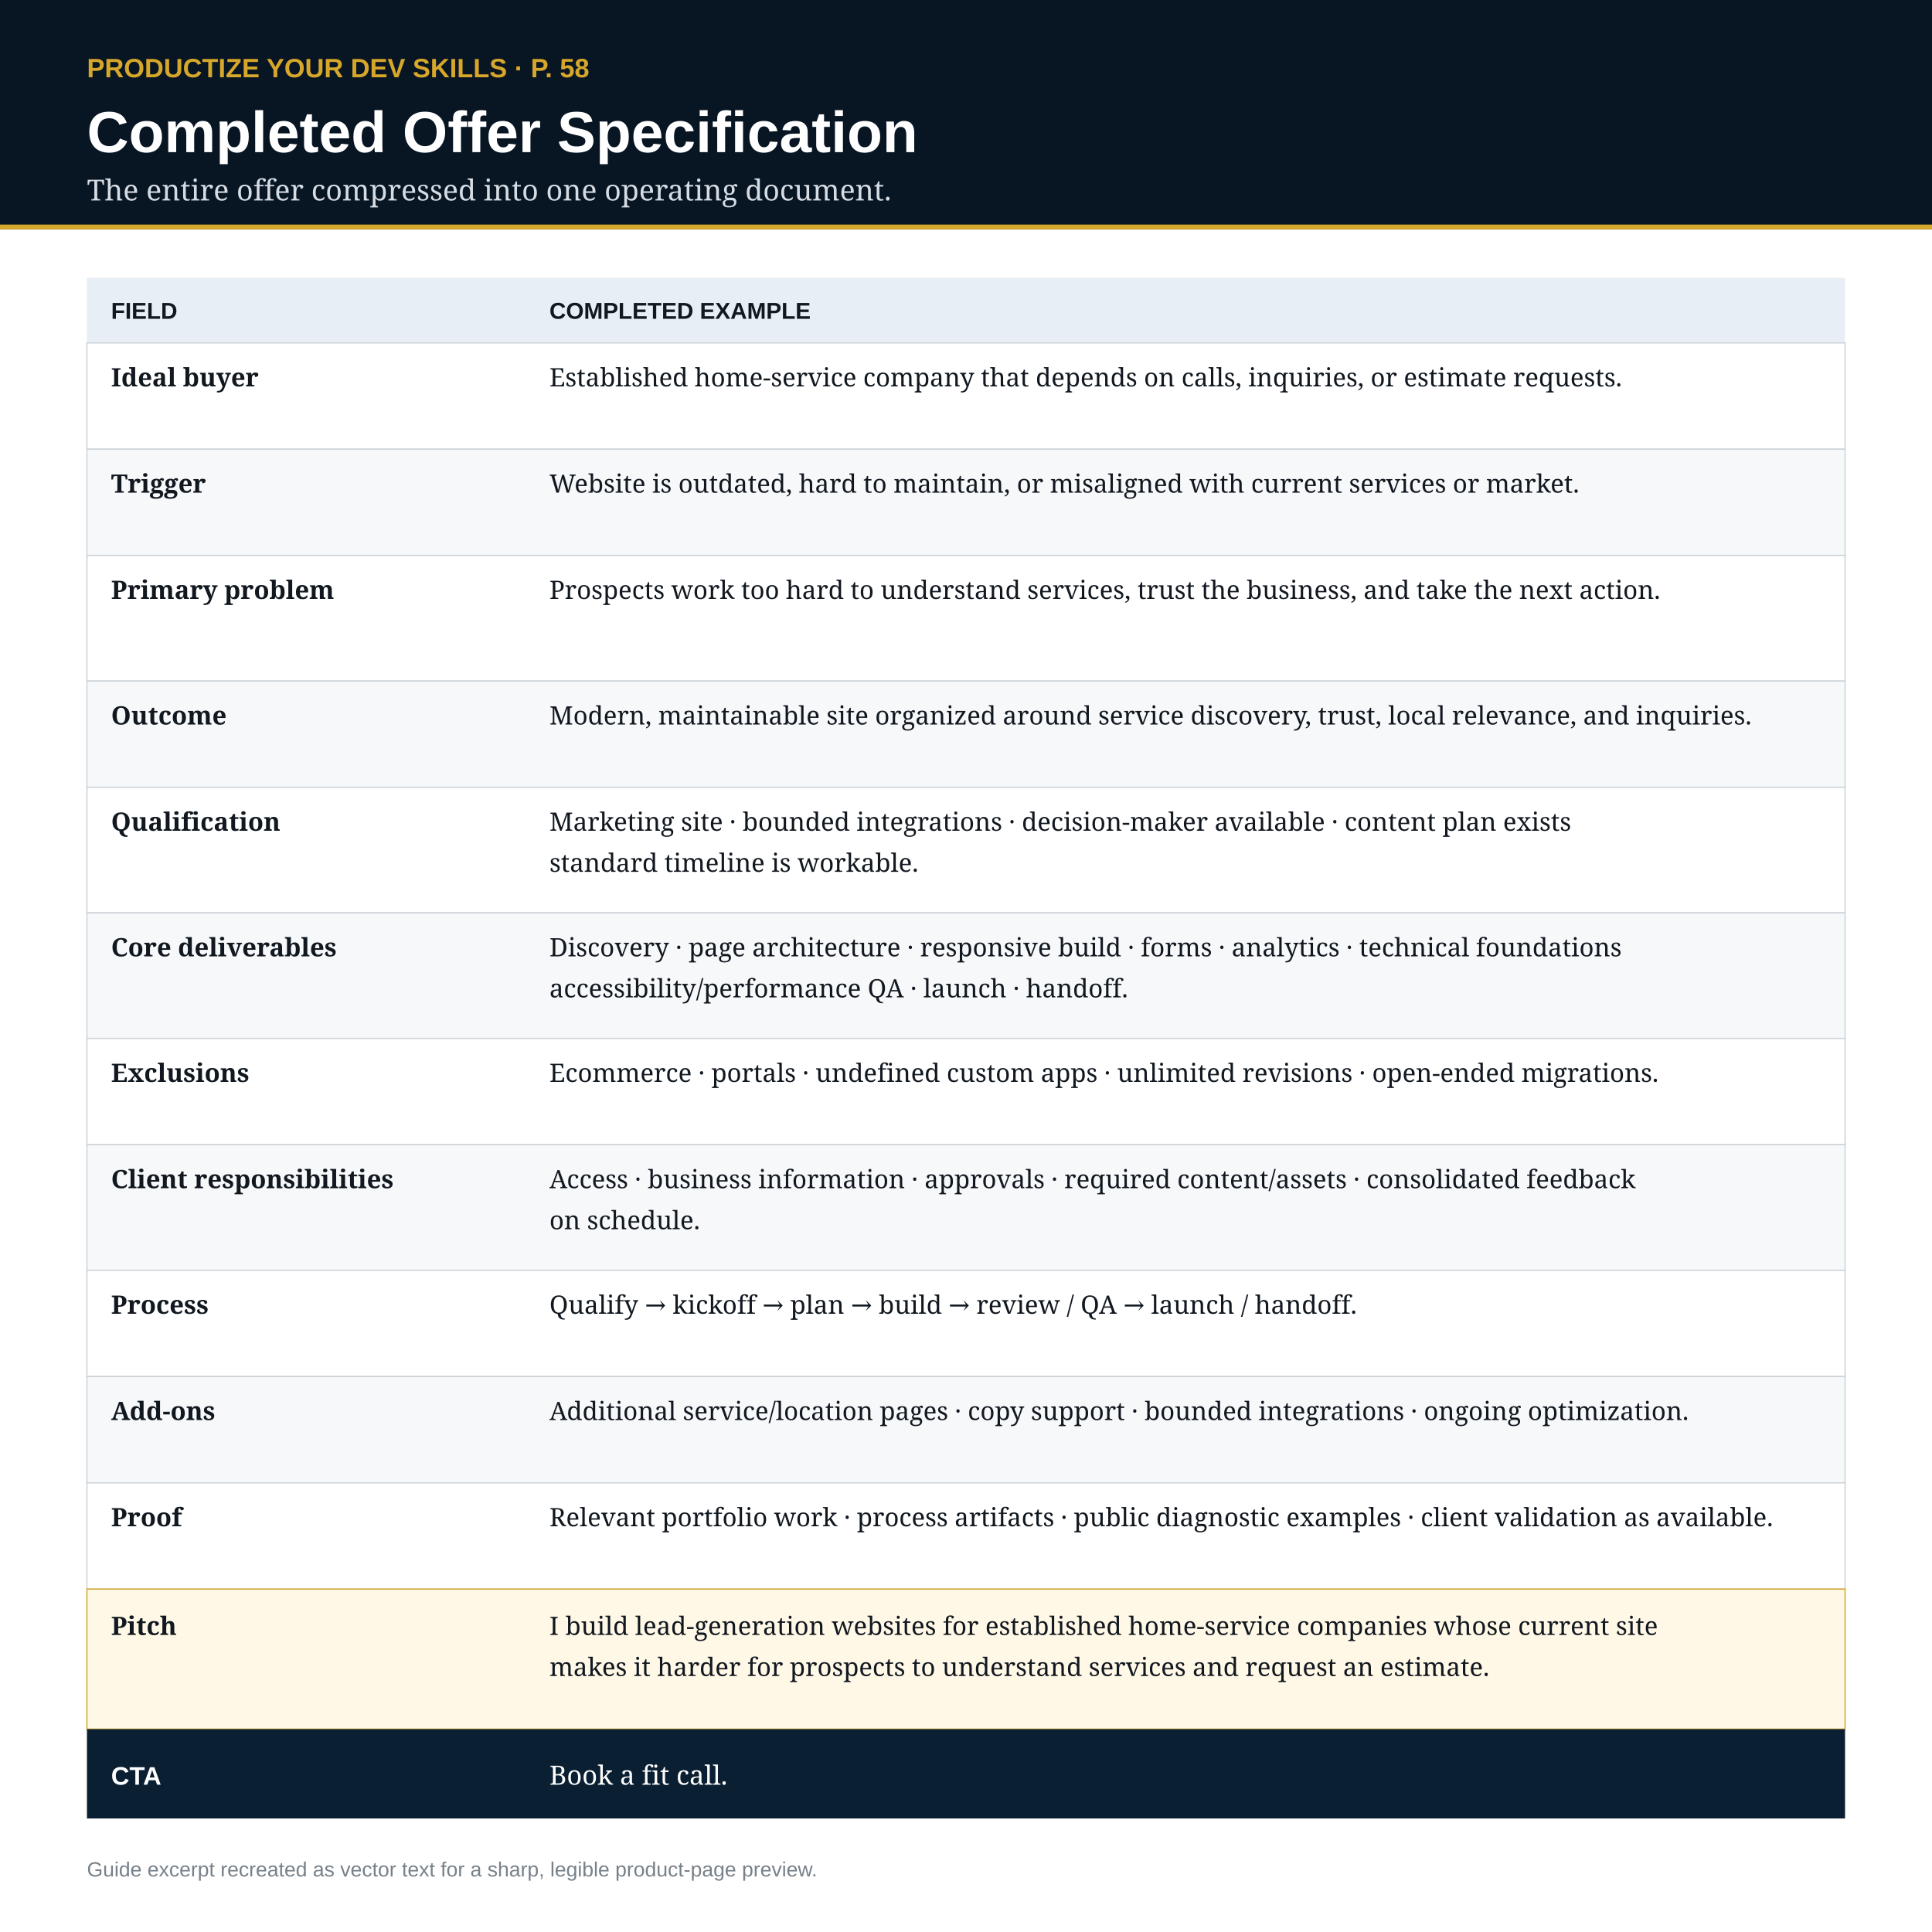
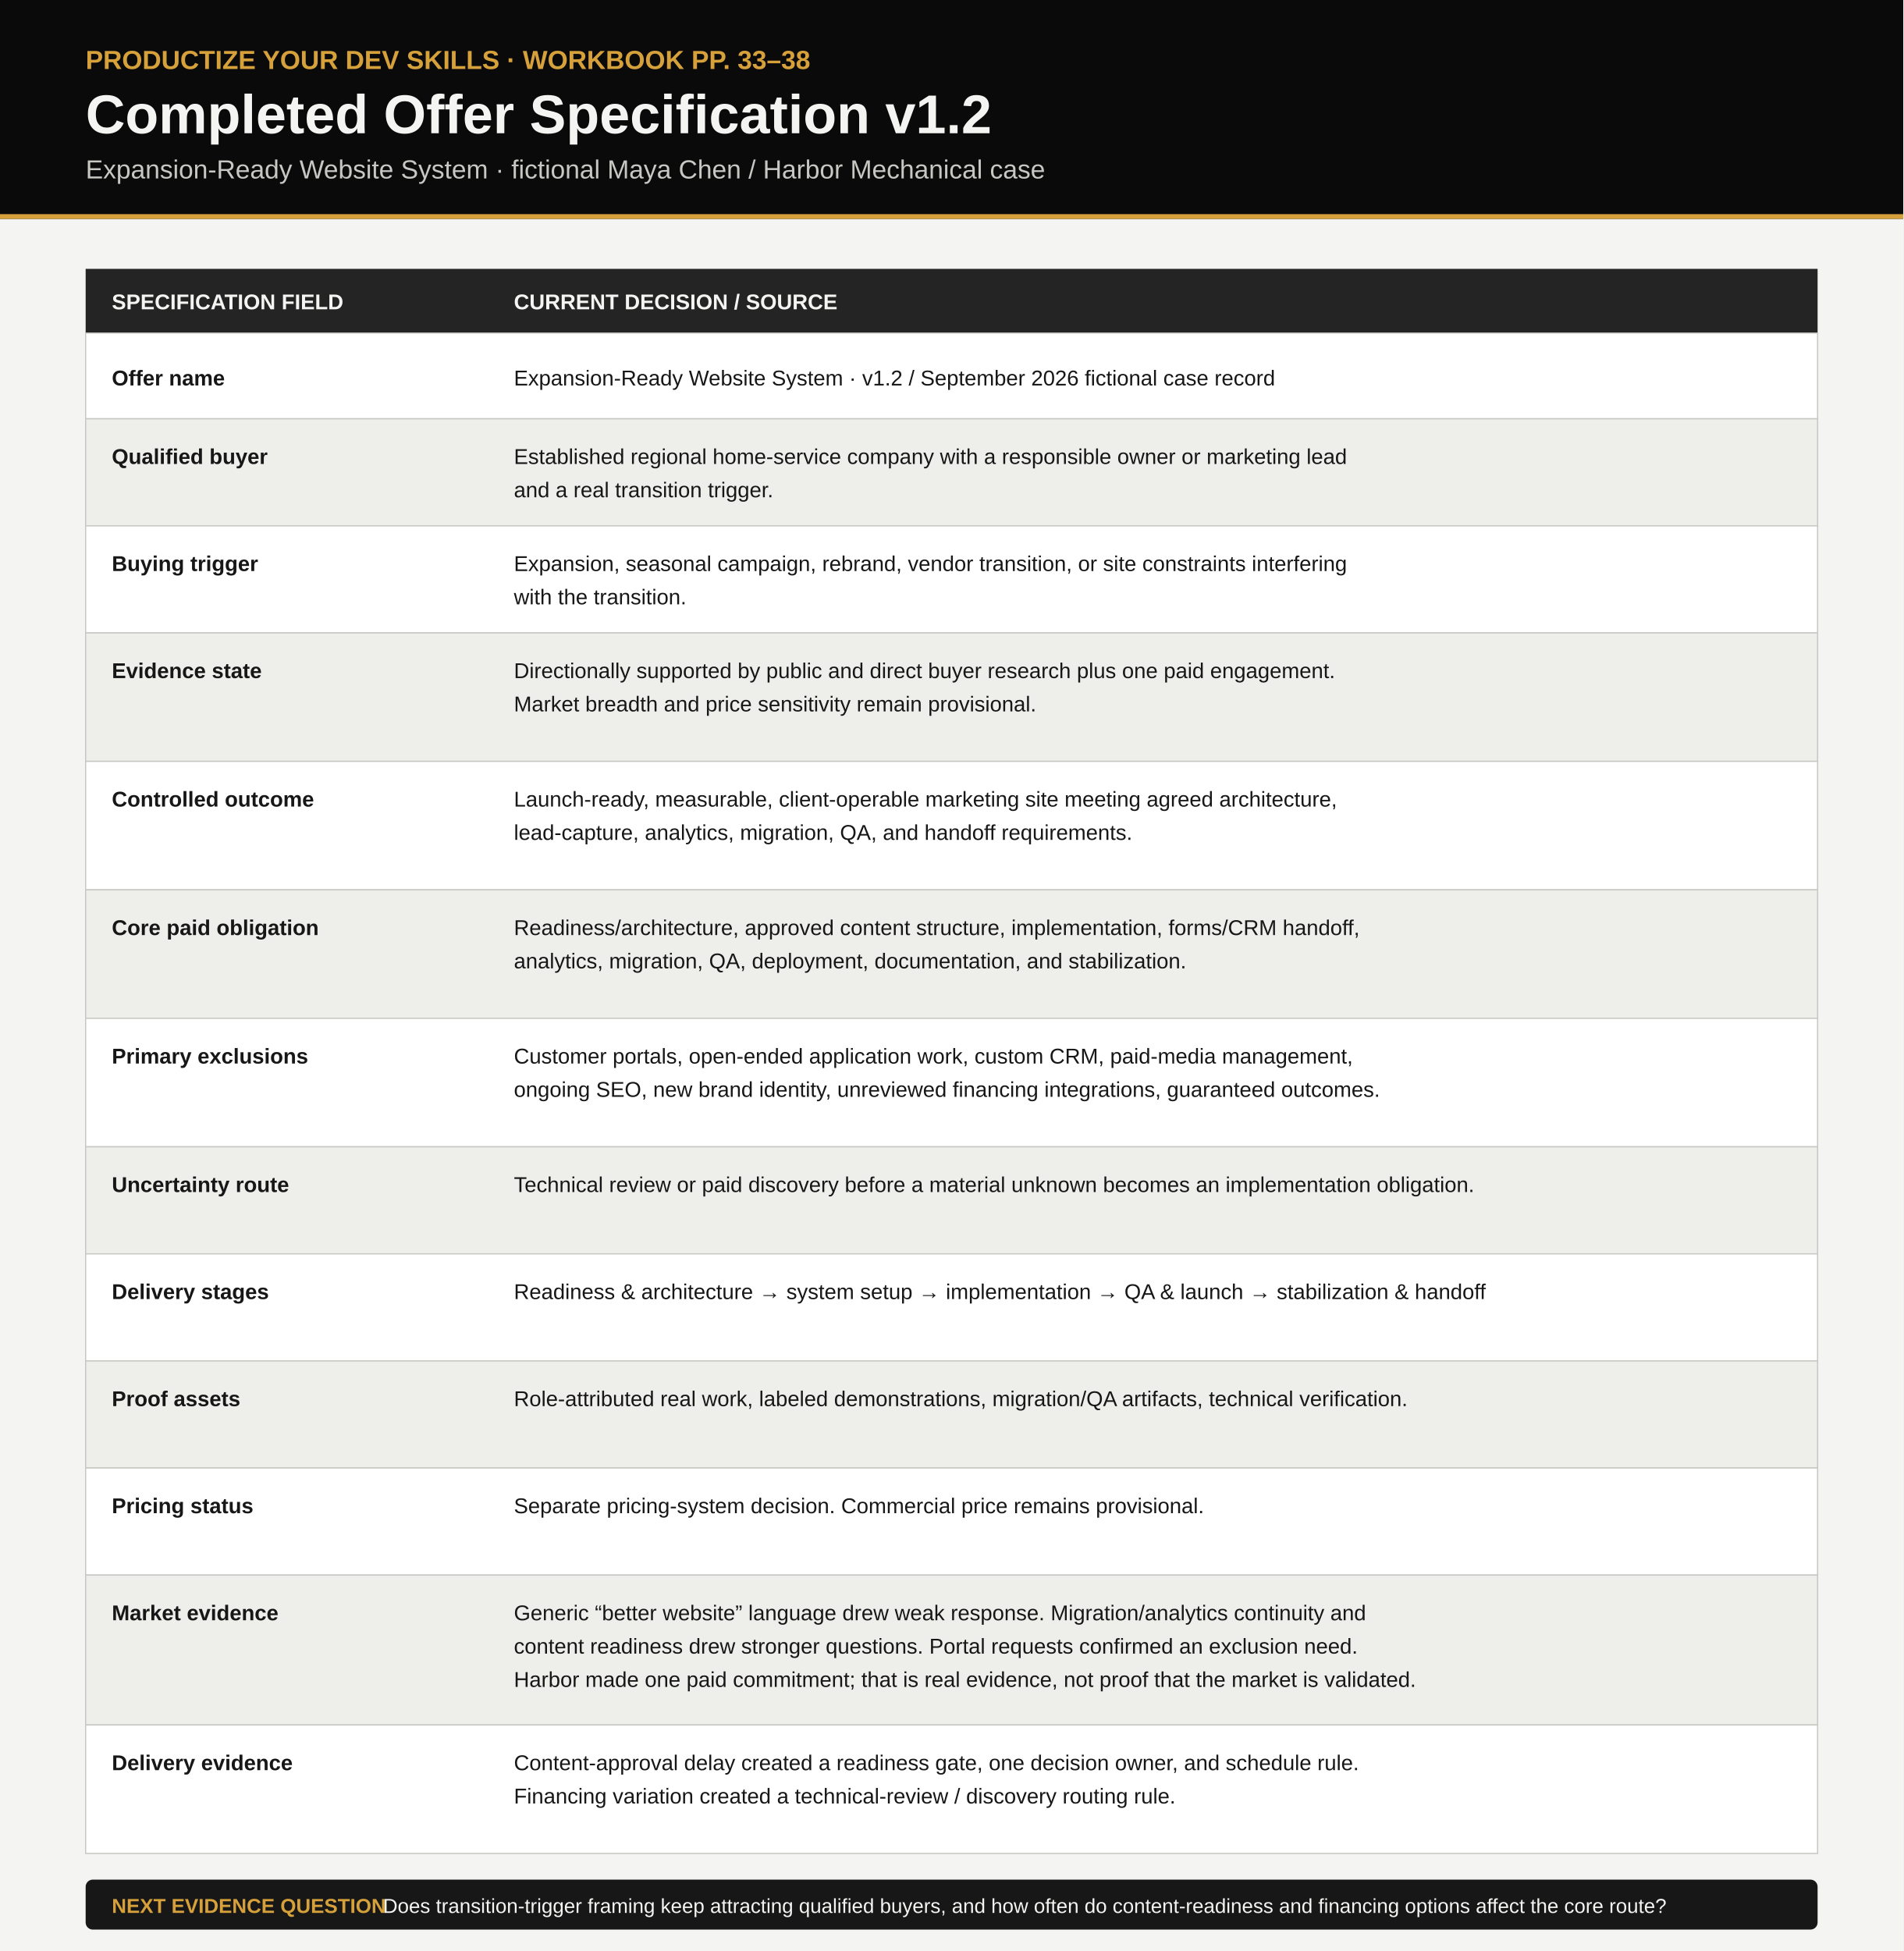
- <svg xmlns="http://www.w3.org/2000/svg" width="1600" height="1600" viewBox="0 0 1600 1600">
-   <rect width="1600" height="1600" fill="#ffffff" />
-   <rect width="1600" height="190" fill="#081523" />
-   <rect y="186" width="1600" height="4" fill="#d6a72a" />
-   <text x="72" y="64" font-family="Arial,sans-serif" font-size="22" font-weight="700" fill="#d6a72a">PRODUCTIZE YOUR DEV SKILLS · P. 58</text>
-   <text x="72" y="126" font-family="Arial,sans-serif" font-size="48" font-weight="700" fill="#ffffff">Completed Offer Specification</text>
-   <text x="72" y="166" font-family="Georgia,serif" font-size="24" fill="#d6dce3">The entire offer compressed into one operating document.</text>
-   <g font-family="Georgia,serif" fill="#111820">
-     <g font-family="Arial,sans-serif" font-size="19" font-weight="700">
-       <rect x="72" y="230" width="1456" height="54" fill="#e8eef5" />
-       <text x="92" y="264">FIELD</text>
-       <text x="455" y="264">COMPLETED EXAMPLE</text>
+ <svg xmlns="http://www.w3.org/2000/svg" width="1600" height="1640" viewBox="0 0 1600 1640" role="img" aria-labelledby="title desc">
+   <rect width="1600" height="1640" fill="#f4f4f2" />
+   <rect width="1600" height="184" fill="#0a0a0a" />
+   <rect y="180" width="1600" height="4" fill="#d6a13a" />
+   <text x="72" y="58" font-family="Arial,sans-serif" font-size="22" font-weight="700" fill="#d6a13a">PRODUCTIZE YOUR DEV SKILLS · WORKBOOK PP. 33–38</text>
+   <text x="72" y="112" font-family="Arial,sans-serif" font-size="46" font-weight="700" fill="#f4f4f2">Completed Offer Specification v1.2</text>
+   <text x="72" y="150" font-family="Arial,sans-serif" font-size="22" fill="#c7c7c3">Expansion-Ready Website System · fictional Maya Chen / Harbor Mechanical case</text>
+   <g font-family="Arial,sans-serif" fill="#171717">
+     <rect x="72" y="226" width="1456" height="54" fill="#242424" />
+     <text x="94" y="260" font-size="18" font-weight="700" fill="#f4f4f2">SPECIFICATION FIELD</text>
+     <text x="432" y="260" font-size="18" font-weight="700" fill="#f4f4f2">CURRENT DECISION / SOURCE</text>
+     <g font-size="18">
+       <rect x="72" y="280" width="1456" height="72" fill="#fff" stroke="#c7c7c3" />
+       <text x="94" y="324" font-weight="700">Offer name</text>
+       <text x="432" y="324">Expansion-Ready Website System · v1.2 / September 2026 fictional case record</text>
+       <rect x="72" y="352" width="1456" height="90" fill="#eeeeeb" stroke="#c7c7c3" />
+       <text x="94" y="390" font-weight="700">Qualified buyer</text>
+       <text x="432" y="390">Established regional home-service company with a responsible owner or marketing lead</text>
+       <text x="432" y="418">and a real transition trigger.</text>
+       <rect x="72" y="442" width="1456" height="90" fill="#fff" stroke="#c7c7c3" />
+       <text x="94" y="480" font-weight="700">Buying trigger</text>
+       <text x="432" y="480">Expansion, seasonal campaign, rebrand, vendor transition, or site constraints interfering</text>
+       <text x="432" y="508">with the transition.</text>
+       <rect x="72" y="532" width="1456" height="108" fill="#eeeeeb" stroke="#c7c7c3" />
+       <text x="94" y="570" font-weight="700">Evidence state</text>
+       <text x="432" y="570">Directionally supported by public and direct buyer research plus one paid engagement.</text>
+       <text x="432" y="598">Market breadth and price sensitivity remain provisional.</text>
+       <rect x="72" y="640" width="1456" height="108" fill="#fff" stroke="#c7c7c3" />
+       <text x="94" y="678" font-weight="700">Controlled outcome</text>
+       <text x="432" y="678">Launch-ready, measurable, client-operable marketing site meeting agreed architecture,</text>
+       <text x="432" y="706">lead-capture, analytics, migration, QA, and handoff requirements.</text>
+       <rect x="72" y="748" width="1456" height="108" fill="#eeeeeb" stroke="#c7c7c3" />
+       <text x="94" y="786" font-weight="700">Core paid obligation</text>
+       <text x="432" y="786">Readiness/architecture, approved content structure, implementation, forms/CRM handoff,</text>
+       <text x="432" y="814">analytics, migration, QA, deployment, documentation, and stabilization.</text>
+       <rect x="72" y="856" width="1456" height="108" fill="#fff" stroke="#c7c7c3" />
+       <text x="94" y="894" font-weight="700">Primary exclusions</text>
+       <text x="432" y="894">Customer portals, open-ended application work, custom CRM, paid-media management,</text>
+       <text x="432" y="922">ongoing SEO, new brand identity, unreviewed financing integrations, guaranteed outcomes.</text>
+       <rect x="72" y="964" width="1456" height="90" fill="#eeeeeb" stroke="#c7c7c3" />
+       <text x="94" y="1002" font-weight="700">Uncertainty route</text>
+       <text x="432" y="1002">Technical review or paid discovery before a material unknown becomes an implementation obligation.</text>
+       <rect x="72" y="1054" width="1456" height="90" fill="#fff" stroke="#c7c7c3" />
+       <text x="94" y="1092" font-weight="700">Delivery stages</text>
+       <text x="432" y="1092">Readiness &amp; architecture → system setup → implementation → QA &amp; launch → stabilization &amp; handoff</text>
+       <rect x="72" y="1144" width="1456" height="90" fill="#eeeeeb" stroke="#c7c7c3" />
+       <text x="94" y="1182" font-weight="700">Proof assets</text>
+       <text x="432" y="1182">Role-attributed real work, labeled demonstrations, migration/QA artifacts, technical verification.</text>
+       <rect x="72" y="1234" width="1456" height="90" fill="#fff" stroke="#c7c7c3" />
+       <text x="94" y="1272" font-weight="700">Pricing status</text>
+       <text x="432" y="1272">Separate pricing-system decision. Commercial price remains provisional.</text>
+       <rect x="72" y="1324" width="1456" height="126" fill="#eeeeeb" stroke="#c7c7c3" />
+       <text x="94" y="1362" font-weight="700">Market evidence</text>
+       <text x="432" y="1362">Generic “better website” language drew weak response. Migration/analytics continuity and</text>
+       <text x="432" y="1390">content readiness drew stronger questions. Portal requests confirmed an exclusion need.</text>
+       <text x="432" y="1418">Harbor made one paid commitment; that is real evidence, not proof that the market is validated.</text>
+       <rect x="72" y="1450" width="1456" height="108" fill="#fff" stroke="#c7c7c3" />
+       <text x="94" y="1488" font-weight="700">Delivery evidence</text>
+       <text x="432" y="1488">Content-approval delay created a readiness gate, one decision owner, and schedule rule.</text>
+       <text x="432" y="1516">Financing variation created a technical-review / discovery routing rule.</text>
    </g>
-     <g font-size="21">
-       <rect x="72" y="284" width="1456" height="88" fill="#fff" stroke="#ccd3d8" />
-       <text x="92" y="320" font-weight="700">Ideal buyer</text>
-       <text x="455" y="320">Established home-service company that depends on calls, inquiries, or estimate requests.</text>
-       <rect x="72" y="372" width="1456" height="88" fill="#f7f8fa" stroke="#ccd3d8" />
-       <text x="92" y="408" font-weight="700">Trigger</text>
-       <text x="455" y="408">Website is outdated, hard to maintain, or misaligned with current services or market.</text>
-       <rect x="72" y="460" width="1456" height="104" fill="#fff" stroke="#ccd3d8" />
-       <text x="92" y="496" font-weight="700">Primary problem</text>
-       <text x="455" y="496">Prospects work too hard to understand services, trust the business, and take the next action.</text>
-       <rect x="72" y="564" width="1456" height="88" fill="#f7f8fa" stroke="#ccd3d8" />
-       <text x="92" y="600" font-weight="700">Outcome</text>
-       <text x="455" y="600">Modern, maintainable site organized around service discovery, trust, local relevance, and inquiries.</text>
-       <rect x="72" y="652" width="1456" height="104" fill="#fff" stroke="#ccd3d8" />
-       <text x="92" y="688" font-weight="700">Qualification</text>
-       <text x="455" y="688">Marketing site · bounded integrations · decision-maker available · content plan exists</text>
-       <text x="455" y="722">standard timeline is workable.</text>
-       <rect x="72" y="756" width="1456" height="104" fill="#f7f8fa" stroke="#ccd3d8" />
-       <text x="92" y="792" font-weight="700">Core deliverables</text>
-       <text x="455" y="792">Discovery · page architecture · responsive build · forms · analytics · technical foundations</text>
-       <text x="455" y="826">accessibility/performance QA · launch · handoff.</text>
-       <rect x="72" y="860" width="1456" height="88" fill="#fff" stroke="#ccd3d8" />
-       <text x="92" y="896" font-weight="700">Exclusions</text>
-       <text x="455" y="896">Ecommerce · portals · undefined custom apps · unlimited revisions · open-ended migrations.</text>
-       <rect x="72" y="948" width="1456" height="104" fill="#f7f8fa" stroke="#ccd3d8" />
-       <text x="92" y="984" font-weight="700">Client responsibilities</text>
-       <text x="455" y="984">Access · business information · approvals · required content/assets · consolidated feedback</text>
-       <text x="455" y="1018">on schedule.</text>
-       <rect x="72" y="1052" width="1456" height="88" fill="#fff" stroke="#ccd3d8" />
-       <text x="92" y="1088" font-weight="700">Process</text>
-       <text x="455" y="1088">Qualify → kickoff → plan → build → review / QA → launch / handoff.</text>
-       <rect x="72" y="1140" width="1456" height="88" fill="#f7f8fa" stroke="#ccd3d8" />
-       <text x="92" y="1176" font-weight="700">Add-ons</text>
-       <text x="455" y="1176">Additional service/location pages · copy support · bounded integrations · ongoing optimization.</text>
-       <rect x="72" y="1228" width="1456" height="88" fill="#fff" stroke="#ccd3d8" />
-       <text x="92" y="1264" font-weight="700">Proof</text>
-       <text x="455" y="1264">Relevant portfolio work · process artifacts · public diagnostic examples · client validation as available.</text>
-       <rect x="72" y="1316" width="1456" height="116" fill="#fff8e6" stroke="#d6a72a" />
-       <text x="92" y="1354" font-weight="700">Pitch</text>
-       <text x="455" y="1354">I build lead-generation websites for established home-service companies whose current site</text>
-       <text x="455" y="1388">makes it harder for prospects to understand services and request an estimate.</text>
-       <rect x="72" y="1432" width="1456" height="74" fill="#0b1f33" />
-       <text x="92" y="1478" font-family="Arial,sans-serif" font-size="21" font-weight="700" fill="#fff">CTA</text>
-       <text x="455" y="1478" font-size="22" fill="#fff">Book a fit call.</text>
-     </g>
+     <rect x="72" y="1580" width="1456" height="42" rx="6" fill="#171717" />
+     <text x="94" y="1608" font-size="17" font-weight="700" fill="#d6a13a">NEXT EVIDENCE QUESTION</text>
+     <text x="322" y="1608" font-size="17" fill="#f4f4f2">Does transition-trigger framing keep attracting qualified buyers, and how often do content-readiness and financing options affect the core route?</text>
  </g>
-   <text x="72" y="1554" font-family="Arial,sans-serif" font-size="17" fill="#77818a">Guide excerpt recreated as vector text for a sharp, legible product-page preview.</text>
</svg>
